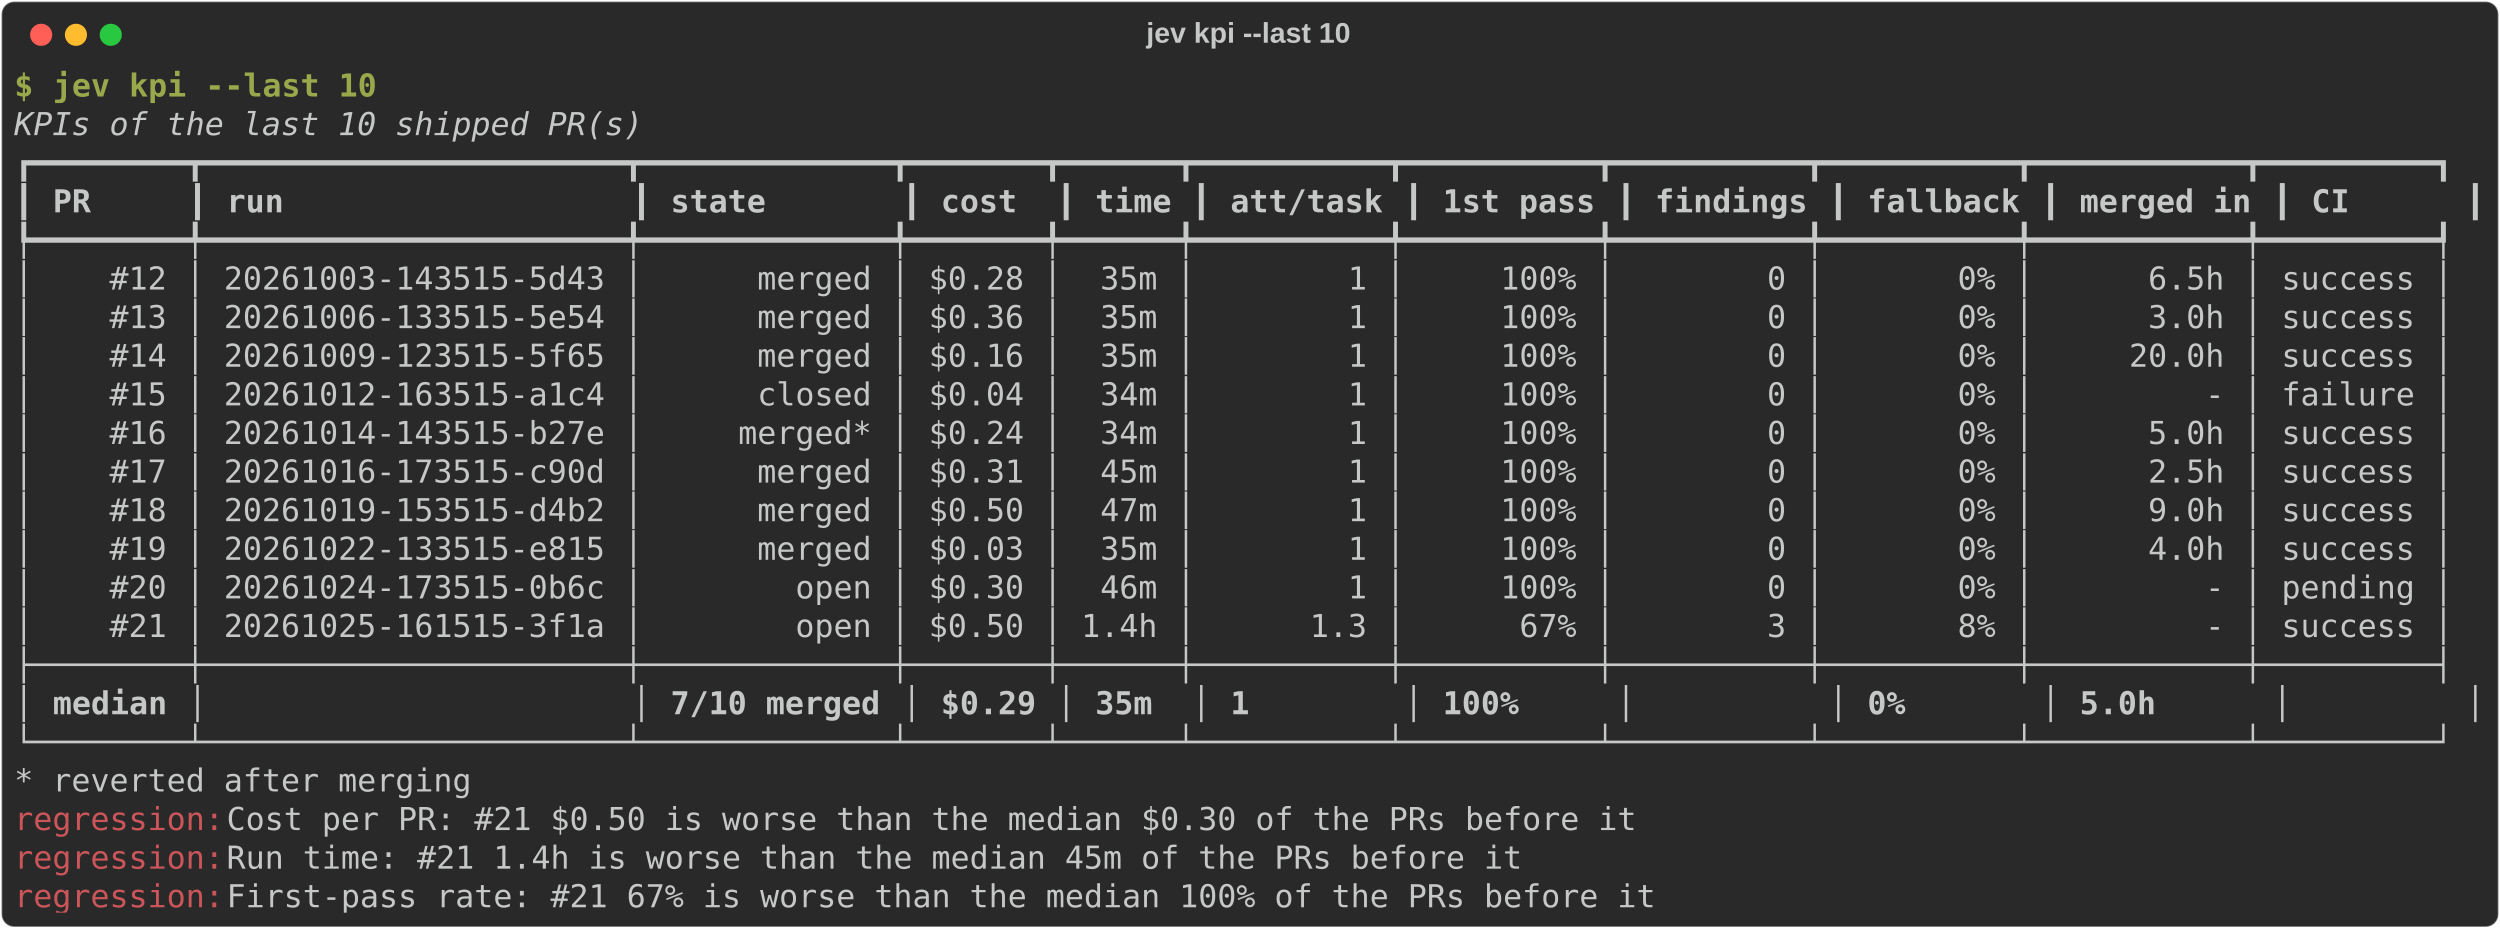
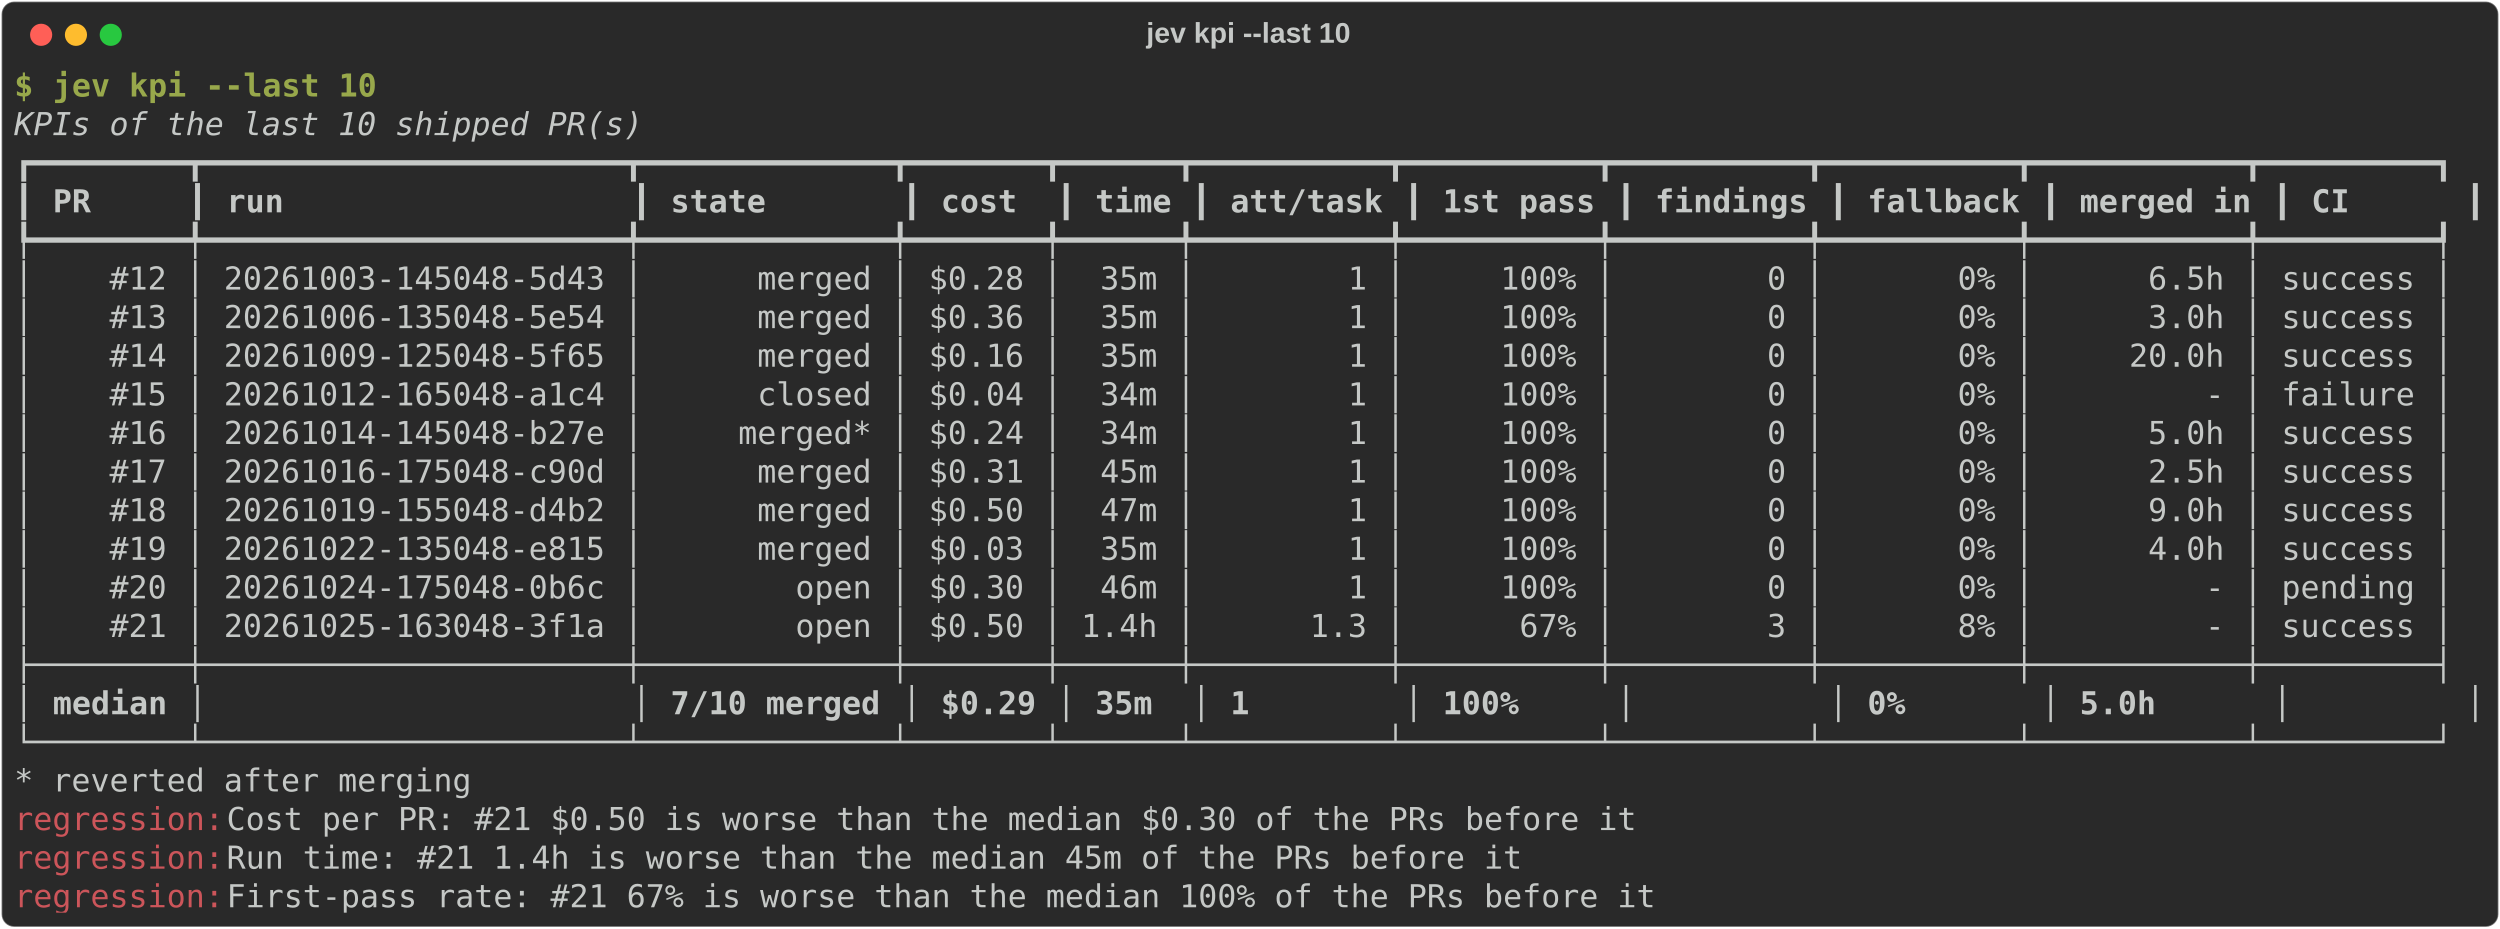
<svg xmlns="http://www.w3.org/2000/svg" class="rich-terminal" viewBox="0 0 1580 586.8">
  <style>

    @font-face {
        font-family: "Fira Code";
        src: local("FiraCode-Regular"),
                url("https://cdnjs.cloudflare.com/ajax/libs/firacode/6.2.0/woff2/FiraCode-Regular.woff2") format("woff2"),
                url("https://cdnjs.cloudflare.com/ajax/libs/firacode/6.2.0/woff/FiraCode-Regular.woff") format("woff");
        font-style: normal;
        font-weight: 400;
    }
    @font-face {
        font-family: "Fira Code";
        src: local("FiraCode-Bold"),
                url("https://cdnjs.cloudflare.com/ajax/libs/firacode/6.2.0/woff2/FiraCode-Bold.woff2") format("woff2"),
                url("https://cdnjs.cloudflare.com/ajax/libs/firacode/6.2.0/woff/FiraCode-Bold.woff") format("woff");
        font-style: bold;
        font-weight: 700;
    }

-     .terminal-459428077-matrix {
+     .terminal-3093254411-matrix {
        font-family: Fira Code, monospace;
        font-size: 20px;
        line-height: 24.4px;
        font-variant-east-asian: full-width;
    }

-     .terminal-459428077-title {
+     .terminal-3093254411-title {
        font-size: 18px;
        font-weight: bold;
        font-family: arial;
    }

-     .terminal-459428077-r1 { fill: #98a84b;font-weight: bold }
- .terminal-459428077-r2 { fill: #c5c8c6 }
- .terminal-459428077-r3 { fill: #c5c8c6;font-style: italic; }
- .terminal-459428077-r4 { fill: #c5c8c6;font-weight: bold }
- .terminal-459428077-r5 { fill: #cc555a }
+     .terminal-3093254411-r1 { fill: #98a84b;font-weight: bold }
+ .terminal-3093254411-r2 { fill: #c5c8c6 }
+ .terminal-3093254411-r3 { fill: #c5c8c6;font-style: italic; }
+ .terminal-3093254411-r4 { fill: #c5c8c6;font-weight: bold }
+ .terminal-3093254411-r5 { fill: #cc555a }
    </style>
  <defs>
-     <clipPath id="terminal-459428077-clip-terminal">
+     <clipPath id="terminal-3093254411-clip-terminal">
      <rect x="0" y="0" width="1560.6" height="535.8" />
    </clipPath>
-     <clipPath id="terminal-459428077-line-0">
+     <clipPath id="terminal-3093254411-line-0">
      <rect x="0" y="1.5" width="1561.6" height="24.65" />
    </clipPath>
-     <clipPath id="terminal-459428077-line-1">
+     <clipPath id="terminal-3093254411-line-1">
      <rect x="0" y="25.9" width="1561.6" height="24.65" />
    </clipPath>
-     <clipPath id="terminal-459428077-line-2">
+     <clipPath id="terminal-3093254411-line-2">
      <rect x="0" y="50.3" width="1561.6" height="24.65" />
    </clipPath>
-     <clipPath id="terminal-459428077-line-3">
+     <clipPath id="terminal-3093254411-line-3">
      <rect x="0" y="74.7" width="1561.6" height="24.65" />
    </clipPath>
-     <clipPath id="terminal-459428077-line-4">
+     <clipPath id="terminal-3093254411-line-4">
      <rect x="0" y="99.1" width="1561.6" height="24.65" />
    </clipPath>
-     <clipPath id="terminal-459428077-line-5">
+     <clipPath id="terminal-3093254411-line-5">
      <rect x="0" y="123.5" width="1561.6" height="24.65" />
    </clipPath>
-     <clipPath id="terminal-459428077-line-6">
+     <clipPath id="terminal-3093254411-line-6">
      <rect x="0" y="147.9" width="1561.6" height="24.65" />
    </clipPath>
-     <clipPath id="terminal-459428077-line-7">
+     <clipPath id="terminal-3093254411-line-7">
      <rect x="0" y="172.3" width="1561.6" height="24.65" />
    </clipPath>
-     <clipPath id="terminal-459428077-line-8">
+     <clipPath id="terminal-3093254411-line-8">
      <rect x="0" y="196.7" width="1561.6" height="24.65" />
    </clipPath>
-     <clipPath id="terminal-459428077-line-9">
+     <clipPath id="terminal-3093254411-line-9">
      <rect x="0" y="221.1" width="1561.6" height="24.65" />
    </clipPath>
-     <clipPath id="terminal-459428077-line-10">
+     <clipPath id="terminal-3093254411-line-10">
      <rect x="0" y="245.5" width="1561.6" height="24.65" />
    </clipPath>
-     <clipPath id="terminal-459428077-line-11">
+     <clipPath id="terminal-3093254411-line-11">
      <rect x="0" y="269.9" width="1561.6" height="24.65" />
    </clipPath>
-     <clipPath id="terminal-459428077-line-12">
+     <clipPath id="terminal-3093254411-line-12">
      <rect x="0" y="294.3" width="1561.6" height="24.65" />
    </clipPath>
-     <clipPath id="terminal-459428077-line-13">
+     <clipPath id="terminal-3093254411-line-13">
      <rect x="0" y="318.7" width="1561.6" height="24.65" />
    </clipPath>
-     <clipPath id="terminal-459428077-line-14">
+     <clipPath id="terminal-3093254411-line-14">
      <rect x="0" y="343.1" width="1561.6" height="24.65" />
    </clipPath>
-     <clipPath id="terminal-459428077-line-15">
+     <clipPath id="terminal-3093254411-line-15">
      <rect x="0" y="367.5" width="1561.6" height="24.65" />
    </clipPath>
-     <clipPath id="terminal-459428077-line-16">
+     <clipPath id="terminal-3093254411-line-16">
      <rect x="0" y="391.9" width="1561.6" height="24.65" />
    </clipPath>
-     <clipPath id="terminal-459428077-line-17">
+     <clipPath id="terminal-3093254411-line-17">
      <rect x="0" y="416.3" width="1561.6" height="24.65" />
    </clipPath>
-     <clipPath id="terminal-459428077-line-18">
+     <clipPath id="terminal-3093254411-line-18">
      <rect x="0" y="440.7" width="1561.6" height="24.65" />
    </clipPath>
-     <clipPath id="terminal-459428077-line-19">
+     <clipPath id="terminal-3093254411-line-19">
      <rect x="0" y="465.1" width="1561.6" height="24.65" />
    </clipPath>
-     <clipPath id="terminal-459428077-line-20">
+     <clipPath id="terminal-3093254411-line-20">
      <rect x="0" y="489.5" width="1561.6" height="24.65" />
    </clipPath>
  </defs>
  <rect fill="#292929" stroke="rgba(255,255,255,0.35)" stroke-width="1" x="1" y="1" width="1578" height="584.8" rx="8" />
-   <text class="terminal-459428077-title" fill="#c5c8c6" text-anchor="middle" x="789" y="27">jev kpi --last 10</text>
+   <text class="terminal-3093254411-title" fill="#c5c8c6" text-anchor="middle" x="789" y="27">jev kpi --last 10</text>
  <g transform="translate(26,22)">
    <circle cx="0" cy="0" r="7" fill="#ff5f57" />
    <circle cx="22" cy="0" r="7" fill="#febc2e" />
    <circle cx="44" cy="0" r="7" fill="#28c840" />
  </g>
-   <g transform="translate(9, 41)" clip-path="url(#terminal-459428077-clip-terminal)">
-     <g class="terminal-459428077-matrix">
-       <text class="terminal-459428077-r1" x="0" y="20" textLength="24.4" clip-path="url(#terminal-459428077-line-0)">$ </text>
-       <text class="terminal-459428077-r1" x="24.4" y="20" textLength="207.4" clip-path="url(#terminal-459428077-line-0)">jev kpi --last 10</text>
-       <text class="terminal-459428077-r2" x="1561.6" y="20" textLength="12.2" clip-path="url(#terminal-459428077-line-0)">
- </text>
-       <text class="terminal-459428077-r3" x="0" y="44.4" textLength="1561.6" clip-path="url(#terminal-459428077-line-1)">                                               KPIs of the last 10 shipped PR(s)                                                </text>
-       <text class="terminal-459428077-r2" x="1561.6" y="44.4" textLength="12.2" clip-path="url(#terminal-459428077-line-1)">
- </text>
-       <text class="terminal-459428077-r2" x="0" y="68.8" textLength="1561.6" clip-path="url(#terminal-459428077-line-2)">┏━━━━━━━━┳━━━━━━━━━━━━━━━━━━━━━━┳━━━━━━━━━━━━━┳━━━━━━━┳━━━━━━┳━━━━━━━━━━┳━━━━━━━━━━┳━━━━━━━━━━┳━━━━━━━━━━┳━━━━━━━━━━━┳━━━━━━━━━┓</text>
-       <text class="terminal-459428077-r2" x="1561.6" y="68.8" textLength="12.2" clip-path="url(#terminal-459428077-line-2)">
- </text>
-       <text class="terminal-459428077-r2" x="0" y="93.2" textLength="12.2" clip-path="url(#terminal-459428077-line-3)">┃</text>
-       <text class="terminal-459428077-r4" x="24.4" y="93.2" textLength="73.2" clip-path="url(#terminal-459428077-line-3)">    PR</text>
-       <text class="terminal-459428077-r2" x="109.8" y="93.2" textLength="12.2" clip-path="url(#terminal-459428077-line-3)">┃</text>
-       <text class="terminal-459428077-r4" x="134.2" y="93.2" textLength="244" clip-path="url(#terminal-459428077-line-3)">run                 </text>
-       <text class="terminal-459428077-r2" x="390.4" y="93.2" textLength="12.2" clip-path="url(#terminal-459428077-line-3)">┃</text>
-       <text class="terminal-459428077-r4" x="414.8" y="93.2" textLength="134.2" clip-path="url(#terminal-459428077-line-3)">      state</text>
-       <text class="terminal-459428077-r2" x="561.2" y="93.2" textLength="12.2" clip-path="url(#terminal-459428077-line-3)">┃</text>
-       <text class="terminal-459428077-r4" x="585.6" y="93.2" textLength="61" clip-path="url(#terminal-459428077-line-3)"> cost</text>
-       <text class="terminal-459428077-r2" x="658.8" y="93.2" textLength="12.2" clip-path="url(#terminal-459428077-line-3)">┃</text>
-       <text class="terminal-459428077-r4" x="683.2" y="93.2" textLength="48.8" clip-path="url(#terminal-459428077-line-3)">time</text>
-       <text class="terminal-459428077-r2" x="744.2" y="93.2" textLength="12.2" clip-path="url(#terminal-459428077-line-3)">┃</text>
-       <text class="terminal-459428077-r4" x="768.6" y="93.2" textLength="97.6" clip-path="url(#terminal-459428077-line-3)">att/task</text>
-       <text class="terminal-459428077-r2" x="878.4" y="93.2" textLength="12.2" clip-path="url(#terminal-459428077-line-3)">┃</text>
-       <text class="terminal-459428077-r4" x="902.8" y="93.2" textLength="97.6" clip-path="url(#terminal-459428077-line-3)">1st pass</text>
-       <text class="terminal-459428077-r2" x="1012.6" y="93.2" textLength="12.2" clip-path="url(#terminal-459428077-line-3)">┃</text>
-       <text class="terminal-459428077-r4" x="1037" y="93.2" textLength="97.6" clip-path="url(#terminal-459428077-line-3)">findings</text>
-       <text class="terminal-459428077-r2" x="1146.8" y="93.2" textLength="12.2" clip-path="url(#terminal-459428077-line-3)">┃</text>
-       <text class="terminal-459428077-r4" x="1171.2" y="93.2" textLength="97.6" clip-path="url(#terminal-459428077-line-3)">fallback</text>
-       <text class="terminal-459428077-r2" x="1281" y="93.2" textLength="12.2" clip-path="url(#terminal-459428077-line-3)">┃</text>
-       <text class="terminal-459428077-r4" x="1305.4" y="93.2" textLength="109.8" clip-path="url(#terminal-459428077-line-3)">merged in</text>
-       <text class="terminal-459428077-r2" x="1427.4" y="93.2" textLength="12.2" clip-path="url(#terminal-459428077-line-3)">┃</text>
-       <text class="terminal-459428077-r4" x="1451.8" y="93.2" textLength="85.4" clip-path="url(#terminal-459428077-line-3)">     CI</text>
-       <text class="terminal-459428077-r2" x="1549.4" y="93.2" textLength="12.2" clip-path="url(#terminal-459428077-line-3)">┃</text>
-       <text class="terminal-459428077-r2" x="1561.6" y="93.2" textLength="12.2" clip-path="url(#terminal-459428077-line-3)">
- </text>
-       <text class="terminal-459428077-r2" x="0" y="117.6" textLength="1561.6" clip-path="url(#terminal-459428077-line-4)">┡━━━━━━━━╇━━━━━━━━━━━━━━━━━━━━━━╇━━━━━━━━━━━━━╇━━━━━━━╇━━━━━━╇━━━━━━━━━━╇━━━━━━━━━━╇━━━━━━━━━━╇━━━━━━━━━━╇━━━━━━━━━━━╇━━━━━━━━━┩</text>
-       <text class="terminal-459428077-r2" x="1561.6" y="117.6" textLength="12.2" clip-path="url(#terminal-459428077-line-4)">
- </text>
-       <text class="terminal-459428077-r2" x="0" y="142" textLength="1561.6" clip-path="url(#terminal-459428077-line-5)">│    #12 │ 20261003-143515-5d43 │      merged │ $0.28 │  35m │        1 │     100% │        0 │       0% │      6.5h │ success │</text>
-       <text class="terminal-459428077-r2" x="1561.6" y="142" textLength="12.2" clip-path="url(#terminal-459428077-line-5)">
- </text>
-       <text class="terminal-459428077-r2" x="0" y="166.4" textLength="1561.6" clip-path="url(#terminal-459428077-line-6)">│    #13 │ 20261006-133515-5e54 │      merged │ $0.36 │  35m │        1 │     100% │        0 │       0% │      3.0h │ success │</text>
-       <text class="terminal-459428077-r2" x="1561.6" y="166.4" textLength="12.2" clip-path="url(#terminal-459428077-line-6)">
- </text>
-       <text class="terminal-459428077-r2" x="0" y="190.8" textLength="1561.6" clip-path="url(#terminal-459428077-line-7)">│    #14 │ 20261009-123515-5f65 │      merged │ $0.16 │  35m │        1 │     100% │        0 │       0% │     20.0h │ success │</text>
-       <text class="terminal-459428077-r2" x="1561.6" y="190.8" textLength="12.2" clip-path="url(#terminal-459428077-line-7)">
- </text>
-       <text class="terminal-459428077-r2" x="0" y="215.2" textLength="1561.6" clip-path="url(#terminal-459428077-line-8)">│    #15 │ 20261012-163515-a1c4 │      closed │ $0.04 │  34m │        1 │     100% │        0 │       0% │         - │ failure │</text>
-       <text class="terminal-459428077-r2" x="1561.6" y="215.2" textLength="12.2" clip-path="url(#terminal-459428077-line-8)">
- </text>
-       <text class="terminal-459428077-r2" x="0" y="239.6" textLength="1561.6" clip-path="url(#terminal-459428077-line-9)">│    #16 │ 20261014-143515-b27e │     merged* │ $0.24 │  34m │        1 │     100% │        0 │       0% │      5.0h │ success │</text>
-       <text class="terminal-459428077-r2" x="1561.6" y="239.6" textLength="12.2" clip-path="url(#terminal-459428077-line-9)">
- </text>
-       <text class="terminal-459428077-r2" x="0" y="264" textLength="1561.6" clip-path="url(#terminal-459428077-line-10)">│    #17 │ 20261016-173515-c90d │      merged │ $0.31 │  45m │        1 │     100% │        0 │       0% │      2.5h │ success │</text>
-       <text class="terminal-459428077-r2" x="1561.6" y="264" textLength="12.2" clip-path="url(#terminal-459428077-line-10)">
- </text>
-       <text class="terminal-459428077-r2" x="0" y="288.4" textLength="1561.6" clip-path="url(#terminal-459428077-line-11)">│    #18 │ 20261019-153515-d4b2 │      merged │ $0.50 │  47m │        1 │     100% │        0 │       0% │      9.0h │ success │</text>
-       <text class="terminal-459428077-r2" x="1561.6" y="288.4" textLength="12.2" clip-path="url(#terminal-459428077-line-11)">
- </text>
-       <text class="terminal-459428077-r2" x="0" y="312.8" textLength="1561.6" clip-path="url(#terminal-459428077-line-12)">│    #19 │ 20261022-133515-e815 │      merged │ $0.03 │  35m │        1 │     100% │        0 │       0% │      4.0h │ success │</text>
-       <text class="terminal-459428077-r2" x="1561.6" y="312.8" textLength="12.2" clip-path="url(#terminal-459428077-line-12)">
- </text>
-       <text class="terminal-459428077-r2" x="0" y="337.2" textLength="1561.6" clip-path="url(#terminal-459428077-line-13)">│    #20 │ 20261024-173515-0b6c │        open │ $0.30 │  46m │        1 │     100% │        0 │       0% │         - │ pending │</text>
-       <text class="terminal-459428077-r2" x="1561.6" y="337.2" textLength="12.2" clip-path="url(#terminal-459428077-line-13)">
- </text>
-       <text class="terminal-459428077-r2" x="0" y="361.6" textLength="1561.6" clip-path="url(#terminal-459428077-line-14)">│    #21 │ 20261025-161515-3f1a │        open │ $0.50 │ 1.4h │      1.3 │      67% │        3 │       8% │         - │ success │</text>
-       <text class="terminal-459428077-r2" x="1561.6" y="361.6" textLength="12.2" clip-path="url(#terminal-459428077-line-14)">
- </text>
-       <text class="terminal-459428077-r2" x="0" y="386" textLength="1561.6" clip-path="url(#terminal-459428077-line-15)">├────────┼──────────────────────┼─────────────┼───────┼──────┼──────────┼──────────┼──────────┼──────────┼───────────┼─────────┤</text>
-       <text class="terminal-459428077-r2" x="1561.6" y="386" textLength="12.2" clip-path="url(#terminal-459428077-line-15)">
- </text>
-       <text class="terminal-459428077-r2" x="0" y="410.4" textLength="12.2" clip-path="url(#terminal-459428077-line-16)">│</text>
-       <text class="terminal-459428077-r4" x="24.4" y="410.4" textLength="73.2" clip-path="url(#terminal-459428077-line-16)">median</text>
-       <text class="terminal-459428077-r2" x="109.8" y="410.4" textLength="12.2" clip-path="url(#terminal-459428077-line-16)">│</text>
-       <text class="terminal-459428077-r2" x="390.4" y="410.4" textLength="12.2" clip-path="url(#terminal-459428077-line-16)">│</text>
-       <text class="terminal-459428077-r4" x="414.8" y="410.4" textLength="134.2" clip-path="url(#terminal-459428077-line-16)">7/10 merged</text>
-       <text class="terminal-459428077-r2" x="561.2" y="410.4" textLength="12.2" clip-path="url(#terminal-459428077-line-16)">│</text>
-       <text class="terminal-459428077-r4" x="585.6" y="410.4" textLength="61" clip-path="url(#terminal-459428077-line-16)">$0.29</text>
-       <text class="terminal-459428077-r2" x="658.8" y="410.4" textLength="12.2" clip-path="url(#terminal-459428077-line-16)">│</text>
-       <text class="terminal-459428077-r4" x="683.2" y="410.4" textLength="48.8" clip-path="url(#terminal-459428077-line-16)"> 35m</text>
-       <text class="terminal-459428077-r2" x="744.2" y="410.4" textLength="12.2" clip-path="url(#terminal-459428077-line-16)">│</text>
-       <text class="terminal-459428077-r4" x="768.6" y="410.4" textLength="97.6" clip-path="url(#terminal-459428077-line-16)">       1</text>
-       <text class="terminal-459428077-r2" x="878.4" y="410.4" textLength="12.2" clip-path="url(#terminal-459428077-line-16)">│</text>
-       <text class="terminal-459428077-r4" x="902.8" y="410.4" textLength="97.6" clip-path="url(#terminal-459428077-line-16)">    100%</text>
-       <text class="terminal-459428077-r2" x="1012.6" y="410.4" textLength="12.2" clip-path="url(#terminal-459428077-line-16)">│</text>
-       <text class="terminal-459428077-r2" x="1146.8" y="410.4" textLength="12.2" clip-path="url(#terminal-459428077-line-16)">│</text>
-       <text class="terminal-459428077-r4" x="1171.2" y="410.4" textLength="97.6" clip-path="url(#terminal-459428077-line-16)">      0%</text>
-       <text class="terminal-459428077-r2" x="1281" y="410.4" textLength="12.2" clip-path="url(#terminal-459428077-line-16)">│</text>
-       <text class="terminal-459428077-r4" x="1305.4" y="410.4" textLength="109.8" clip-path="url(#terminal-459428077-line-16)">     5.0h</text>
-       <text class="terminal-459428077-r2" x="1427.4" y="410.4" textLength="12.2" clip-path="url(#terminal-459428077-line-16)">│</text>
-       <text class="terminal-459428077-r2" x="1549.4" y="410.4" textLength="12.2" clip-path="url(#terminal-459428077-line-16)">│</text>
-       <text class="terminal-459428077-r2" x="1561.6" y="410.4" textLength="12.2" clip-path="url(#terminal-459428077-line-16)">
- </text>
-       <text class="terminal-459428077-r2" x="0" y="434.8" textLength="1561.6" clip-path="url(#terminal-459428077-line-17)">└────────┴──────────────────────┴─────────────┴───────┴──────┴──────────┴──────────┴──────────┴──────────┴───────────┴─────────┘</text>
-       <text class="terminal-459428077-r2" x="1561.6" y="434.8" textLength="12.2" clip-path="url(#terminal-459428077-line-17)">
- </text>
-       <text class="terminal-459428077-r2" x="0" y="459.2" textLength="292.8" clip-path="url(#terminal-459428077-line-18)">* reverted after merging</text>
-       <text class="terminal-459428077-r2" x="1561.6" y="459.2" textLength="12.2" clip-path="url(#terminal-459428077-line-18)">
- </text>
-       <text class="terminal-459428077-r5" x="0" y="483.6" textLength="134.2" clip-path="url(#terminal-459428077-line-19)">regression:</text>
-       <text class="terminal-459428077-r2" x="134.2" y="483.6" textLength="915" clip-path="url(#terminal-459428077-line-19)"> Cost per PR: #21 $0.50 is worse than the median $0.30 of the PRs before it</text>
-       <text class="terminal-459428077-r2" x="1561.6" y="483.6" textLength="12.2" clip-path="url(#terminal-459428077-line-19)">
- </text>
-       <text class="terminal-459428077-r5" x="0" y="508" textLength="134.2" clip-path="url(#terminal-459428077-line-20)">regression:</text>
-       <text class="terminal-459428077-r2" x="134.2" y="508" textLength="841.8" clip-path="url(#terminal-459428077-line-20)"> Run time: #21 1.4h is worse than the median 45m of the PRs before it</text>
-       <text class="terminal-459428077-r2" x="1561.6" y="508" textLength="12.2" clip-path="url(#terminal-459428077-line-20)">
- </text>
-       <text class="terminal-459428077-r5" x="0" y="532.4" textLength="134.2" clip-path="url(#terminal-459428077-line-21)">regression:</text>
-       <text class="terminal-459428077-r2" x="134.2" y="532.4" textLength="927.2" clip-path="url(#terminal-459428077-line-21)"> First-pass rate: #21 67% is worse than the median 100% of the PRs before it</text>
-       <text class="terminal-459428077-r2" x="1561.6" y="532.4" textLength="12.2" clip-path="url(#terminal-459428077-line-21)">
+   <g transform="translate(9, 41)" clip-path="url(#terminal-3093254411-clip-terminal)">
+     <g class="terminal-3093254411-matrix">
+       <text class="terminal-3093254411-r1" x="0" y="20" textLength="24.4" clip-path="url(#terminal-3093254411-line-0)">$ </text>
+       <text class="terminal-3093254411-r1" x="24.4" y="20" textLength="207.4" clip-path="url(#terminal-3093254411-line-0)">jev kpi --last 10</text>
+       <text class="terminal-3093254411-r2" x="1561.6" y="20" textLength="12.2" clip-path="url(#terminal-3093254411-line-0)">
+ </text>
+       <text class="terminal-3093254411-r3" x="0" y="44.4" textLength="1561.6" clip-path="url(#terminal-3093254411-line-1)">                                               KPIs of the last 10 shipped PR(s)                                                </text>
+       <text class="terminal-3093254411-r2" x="1561.6" y="44.4" textLength="12.2" clip-path="url(#terminal-3093254411-line-1)">
+ </text>
+       <text class="terminal-3093254411-r2" x="0" y="68.8" textLength="1561.6" clip-path="url(#terminal-3093254411-line-2)">┏━━━━━━━━┳━━━━━━━━━━━━━━━━━━━━━━┳━━━━━━━━━━━━━┳━━━━━━━┳━━━━━━┳━━━━━━━━━━┳━━━━━━━━━━┳━━━━━━━━━━┳━━━━━━━━━━┳━━━━━━━━━━━┳━━━━━━━━━┓</text>
+       <text class="terminal-3093254411-r2" x="1561.6" y="68.8" textLength="12.2" clip-path="url(#terminal-3093254411-line-2)">
+ </text>
+       <text class="terminal-3093254411-r2" x="0" y="93.2" textLength="12.2" clip-path="url(#terminal-3093254411-line-3)">┃</text>
+       <text class="terminal-3093254411-r4" x="24.4" y="93.2" textLength="73.2" clip-path="url(#terminal-3093254411-line-3)">    PR</text>
+       <text class="terminal-3093254411-r2" x="109.8" y="93.2" textLength="12.2" clip-path="url(#terminal-3093254411-line-3)">┃</text>
+       <text class="terminal-3093254411-r4" x="134.2" y="93.2" textLength="244" clip-path="url(#terminal-3093254411-line-3)">run                 </text>
+       <text class="terminal-3093254411-r2" x="390.4" y="93.2" textLength="12.2" clip-path="url(#terminal-3093254411-line-3)">┃</text>
+       <text class="terminal-3093254411-r4" x="414.8" y="93.2" textLength="134.2" clip-path="url(#terminal-3093254411-line-3)">      state</text>
+       <text class="terminal-3093254411-r2" x="561.2" y="93.2" textLength="12.2" clip-path="url(#terminal-3093254411-line-3)">┃</text>
+       <text class="terminal-3093254411-r4" x="585.6" y="93.2" textLength="61" clip-path="url(#terminal-3093254411-line-3)"> cost</text>
+       <text class="terminal-3093254411-r2" x="658.8" y="93.2" textLength="12.2" clip-path="url(#terminal-3093254411-line-3)">┃</text>
+       <text class="terminal-3093254411-r4" x="683.2" y="93.2" textLength="48.8" clip-path="url(#terminal-3093254411-line-3)">time</text>
+       <text class="terminal-3093254411-r2" x="744.2" y="93.2" textLength="12.2" clip-path="url(#terminal-3093254411-line-3)">┃</text>
+       <text class="terminal-3093254411-r4" x="768.6" y="93.2" textLength="97.6" clip-path="url(#terminal-3093254411-line-3)">att/task</text>
+       <text class="terminal-3093254411-r2" x="878.4" y="93.2" textLength="12.2" clip-path="url(#terminal-3093254411-line-3)">┃</text>
+       <text class="terminal-3093254411-r4" x="902.8" y="93.2" textLength="97.6" clip-path="url(#terminal-3093254411-line-3)">1st pass</text>
+       <text class="terminal-3093254411-r2" x="1012.6" y="93.2" textLength="12.2" clip-path="url(#terminal-3093254411-line-3)">┃</text>
+       <text class="terminal-3093254411-r4" x="1037" y="93.2" textLength="97.6" clip-path="url(#terminal-3093254411-line-3)">findings</text>
+       <text class="terminal-3093254411-r2" x="1146.8" y="93.2" textLength="12.2" clip-path="url(#terminal-3093254411-line-3)">┃</text>
+       <text class="terminal-3093254411-r4" x="1171.2" y="93.2" textLength="97.6" clip-path="url(#terminal-3093254411-line-3)">fallback</text>
+       <text class="terminal-3093254411-r2" x="1281" y="93.2" textLength="12.2" clip-path="url(#terminal-3093254411-line-3)">┃</text>
+       <text class="terminal-3093254411-r4" x="1305.4" y="93.2" textLength="109.8" clip-path="url(#terminal-3093254411-line-3)">merged in</text>
+       <text class="terminal-3093254411-r2" x="1427.4" y="93.2" textLength="12.2" clip-path="url(#terminal-3093254411-line-3)">┃</text>
+       <text class="terminal-3093254411-r4" x="1451.8" y="93.2" textLength="85.4" clip-path="url(#terminal-3093254411-line-3)">     CI</text>
+       <text class="terminal-3093254411-r2" x="1549.4" y="93.2" textLength="12.2" clip-path="url(#terminal-3093254411-line-3)">┃</text>
+       <text class="terminal-3093254411-r2" x="1561.6" y="93.2" textLength="12.2" clip-path="url(#terminal-3093254411-line-3)">
+ </text>
+       <text class="terminal-3093254411-r2" x="0" y="117.6" textLength="1561.6" clip-path="url(#terminal-3093254411-line-4)">┡━━━━━━━━╇━━━━━━━━━━━━━━━━━━━━━━╇━━━━━━━━━━━━━╇━━━━━━━╇━━━━━━╇━━━━━━━━━━╇━━━━━━━━━━╇━━━━━━━━━━╇━━━━━━━━━━╇━━━━━━━━━━━╇━━━━━━━━━┩</text>
+       <text class="terminal-3093254411-r2" x="1561.6" y="117.6" textLength="12.2" clip-path="url(#terminal-3093254411-line-4)">
+ </text>
+       <text class="terminal-3093254411-r2" x="0" y="142" textLength="1561.6" clip-path="url(#terminal-3093254411-line-5)">│    #12 │ 20261003-145048-5d43 │      merged │ $0.28 │  35m │        1 │     100% │        0 │       0% │      6.5h │ success │</text>
+       <text class="terminal-3093254411-r2" x="1561.6" y="142" textLength="12.2" clip-path="url(#terminal-3093254411-line-5)">
+ </text>
+       <text class="terminal-3093254411-r2" x="0" y="166.4" textLength="1561.6" clip-path="url(#terminal-3093254411-line-6)">│    #13 │ 20261006-135048-5e54 │      merged │ $0.36 │  35m │        1 │     100% │        0 │       0% │      3.0h │ success │</text>
+       <text class="terminal-3093254411-r2" x="1561.6" y="166.4" textLength="12.2" clip-path="url(#terminal-3093254411-line-6)">
+ </text>
+       <text class="terminal-3093254411-r2" x="0" y="190.8" textLength="1561.6" clip-path="url(#terminal-3093254411-line-7)">│    #14 │ 20261009-125048-5f65 │      merged │ $0.16 │  35m │        1 │     100% │        0 │       0% │     20.0h │ success │</text>
+       <text class="terminal-3093254411-r2" x="1561.6" y="190.8" textLength="12.2" clip-path="url(#terminal-3093254411-line-7)">
+ </text>
+       <text class="terminal-3093254411-r2" x="0" y="215.2" textLength="1561.6" clip-path="url(#terminal-3093254411-line-8)">│    #15 │ 20261012-165048-a1c4 │      closed │ $0.04 │  34m │        1 │     100% │        0 │       0% │         - │ failure │</text>
+       <text class="terminal-3093254411-r2" x="1561.6" y="215.2" textLength="12.2" clip-path="url(#terminal-3093254411-line-8)">
+ </text>
+       <text class="terminal-3093254411-r2" x="0" y="239.6" textLength="1561.6" clip-path="url(#terminal-3093254411-line-9)">│    #16 │ 20261014-145048-b27e │     merged* │ $0.24 │  34m │        1 │     100% │        0 │       0% │      5.0h │ success │</text>
+       <text class="terminal-3093254411-r2" x="1561.6" y="239.6" textLength="12.2" clip-path="url(#terminal-3093254411-line-9)">
+ </text>
+       <text class="terminal-3093254411-r2" x="0" y="264" textLength="1561.6" clip-path="url(#terminal-3093254411-line-10)">│    #17 │ 20261016-175048-c90d │      merged │ $0.31 │  45m │        1 │     100% │        0 │       0% │      2.5h │ success │</text>
+       <text class="terminal-3093254411-r2" x="1561.6" y="264" textLength="12.2" clip-path="url(#terminal-3093254411-line-10)">
+ </text>
+       <text class="terminal-3093254411-r2" x="0" y="288.4" textLength="1561.6" clip-path="url(#terminal-3093254411-line-11)">│    #18 │ 20261019-155048-d4b2 │      merged │ $0.50 │  47m │        1 │     100% │        0 │       0% │      9.0h │ success │</text>
+       <text class="terminal-3093254411-r2" x="1561.6" y="288.4" textLength="12.2" clip-path="url(#terminal-3093254411-line-11)">
+ </text>
+       <text class="terminal-3093254411-r2" x="0" y="312.8" textLength="1561.6" clip-path="url(#terminal-3093254411-line-12)">│    #19 │ 20261022-135048-e815 │      merged │ $0.03 │  35m │        1 │     100% │        0 │       0% │      4.0h │ success │</text>
+       <text class="terminal-3093254411-r2" x="1561.6" y="312.8" textLength="12.2" clip-path="url(#terminal-3093254411-line-12)">
+ </text>
+       <text class="terminal-3093254411-r2" x="0" y="337.2" textLength="1561.6" clip-path="url(#terminal-3093254411-line-13)">│    #20 │ 20261024-175048-0b6c │        open │ $0.30 │  46m │        1 │     100% │        0 │       0% │         - │ pending │</text>
+       <text class="terminal-3093254411-r2" x="1561.6" y="337.2" textLength="12.2" clip-path="url(#terminal-3093254411-line-13)">
+ </text>
+       <text class="terminal-3093254411-r2" x="0" y="361.6" textLength="1561.6" clip-path="url(#terminal-3093254411-line-14)">│    #21 │ 20261025-163048-3f1a │        open │ $0.50 │ 1.4h │      1.3 │      67% │        3 │       8% │         - │ success │</text>
+       <text class="terminal-3093254411-r2" x="1561.6" y="361.6" textLength="12.2" clip-path="url(#terminal-3093254411-line-14)">
+ </text>
+       <text class="terminal-3093254411-r2" x="0" y="386" textLength="1561.6" clip-path="url(#terminal-3093254411-line-15)">├────────┼──────────────────────┼─────────────┼───────┼──────┼──────────┼──────────┼──────────┼──────────┼───────────┼─────────┤</text>
+       <text class="terminal-3093254411-r2" x="1561.6" y="386" textLength="12.2" clip-path="url(#terminal-3093254411-line-15)">
+ </text>
+       <text class="terminal-3093254411-r2" x="0" y="410.4" textLength="12.2" clip-path="url(#terminal-3093254411-line-16)">│</text>
+       <text class="terminal-3093254411-r4" x="24.4" y="410.4" textLength="73.2" clip-path="url(#terminal-3093254411-line-16)">median</text>
+       <text class="terminal-3093254411-r2" x="109.8" y="410.4" textLength="12.2" clip-path="url(#terminal-3093254411-line-16)">│</text>
+       <text class="terminal-3093254411-r2" x="390.4" y="410.4" textLength="12.2" clip-path="url(#terminal-3093254411-line-16)">│</text>
+       <text class="terminal-3093254411-r4" x="414.8" y="410.4" textLength="134.2" clip-path="url(#terminal-3093254411-line-16)">7/10 merged</text>
+       <text class="terminal-3093254411-r2" x="561.2" y="410.4" textLength="12.2" clip-path="url(#terminal-3093254411-line-16)">│</text>
+       <text class="terminal-3093254411-r4" x="585.6" y="410.4" textLength="61" clip-path="url(#terminal-3093254411-line-16)">$0.29</text>
+       <text class="terminal-3093254411-r2" x="658.8" y="410.4" textLength="12.2" clip-path="url(#terminal-3093254411-line-16)">│</text>
+       <text class="terminal-3093254411-r4" x="683.2" y="410.4" textLength="48.8" clip-path="url(#terminal-3093254411-line-16)"> 35m</text>
+       <text class="terminal-3093254411-r2" x="744.2" y="410.4" textLength="12.2" clip-path="url(#terminal-3093254411-line-16)">│</text>
+       <text class="terminal-3093254411-r4" x="768.6" y="410.4" textLength="97.6" clip-path="url(#terminal-3093254411-line-16)">       1</text>
+       <text class="terminal-3093254411-r2" x="878.4" y="410.4" textLength="12.2" clip-path="url(#terminal-3093254411-line-16)">│</text>
+       <text class="terminal-3093254411-r4" x="902.8" y="410.4" textLength="97.6" clip-path="url(#terminal-3093254411-line-16)">    100%</text>
+       <text class="terminal-3093254411-r2" x="1012.6" y="410.4" textLength="12.2" clip-path="url(#terminal-3093254411-line-16)">│</text>
+       <text class="terminal-3093254411-r2" x="1146.8" y="410.4" textLength="12.2" clip-path="url(#terminal-3093254411-line-16)">│</text>
+       <text class="terminal-3093254411-r4" x="1171.2" y="410.4" textLength="97.6" clip-path="url(#terminal-3093254411-line-16)">      0%</text>
+       <text class="terminal-3093254411-r2" x="1281" y="410.4" textLength="12.2" clip-path="url(#terminal-3093254411-line-16)">│</text>
+       <text class="terminal-3093254411-r4" x="1305.4" y="410.4" textLength="109.8" clip-path="url(#terminal-3093254411-line-16)">     5.0h</text>
+       <text class="terminal-3093254411-r2" x="1427.4" y="410.4" textLength="12.2" clip-path="url(#terminal-3093254411-line-16)">│</text>
+       <text class="terminal-3093254411-r2" x="1549.4" y="410.4" textLength="12.2" clip-path="url(#terminal-3093254411-line-16)">│</text>
+       <text class="terminal-3093254411-r2" x="1561.6" y="410.4" textLength="12.2" clip-path="url(#terminal-3093254411-line-16)">
+ </text>
+       <text class="terminal-3093254411-r2" x="0" y="434.8" textLength="1561.6" clip-path="url(#terminal-3093254411-line-17)">└────────┴──────────────────────┴─────────────┴───────┴──────┴──────────┴──────────┴──────────┴──────────┴───────────┴─────────┘</text>
+       <text class="terminal-3093254411-r2" x="1561.6" y="434.8" textLength="12.2" clip-path="url(#terminal-3093254411-line-17)">
+ </text>
+       <text class="terminal-3093254411-r2" x="0" y="459.2" textLength="292.8" clip-path="url(#terminal-3093254411-line-18)">* reverted after merging</text>
+       <text class="terminal-3093254411-r2" x="1561.6" y="459.2" textLength="12.2" clip-path="url(#terminal-3093254411-line-18)">
+ </text>
+       <text class="terminal-3093254411-r5" x="0" y="483.6" textLength="134.2" clip-path="url(#terminal-3093254411-line-19)">regression:</text>
+       <text class="terminal-3093254411-r2" x="134.2" y="483.6" textLength="915" clip-path="url(#terminal-3093254411-line-19)"> Cost per PR: #21 $0.50 is worse than the median $0.30 of the PRs before it</text>
+       <text class="terminal-3093254411-r2" x="1561.6" y="483.6" textLength="12.2" clip-path="url(#terminal-3093254411-line-19)">
+ </text>
+       <text class="terminal-3093254411-r5" x="0" y="508" textLength="134.2" clip-path="url(#terminal-3093254411-line-20)">regression:</text>
+       <text class="terminal-3093254411-r2" x="134.2" y="508" textLength="841.8" clip-path="url(#terminal-3093254411-line-20)"> Run time: #21 1.4h is worse than the median 45m of the PRs before it</text>
+       <text class="terminal-3093254411-r2" x="1561.6" y="508" textLength="12.2" clip-path="url(#terminal-3093254411-line-20)">
+ </text>
+       <text class="terminal-3093254411-r5" x="0" y="532.4" textLength="134.2" clip-path="url(#terminal-3093254411-line-21)">regression:</text>
+       <text class="terminal-3093254411-r2" x="134.2" y="532.4" textLength="927.2" clip-path="url(#terminal-3093254411-line-21)"> First-pass rate: #21 67% is worse than the median 100% of the PRs before it</text>
+       <text class="terminal-3093254411-r2" x="1561.6" y="532.4" textLength="12.2" clip-path="url(#terminal-3093254411-line-21)">
</text>
    </g>
  </g>
</svg>
